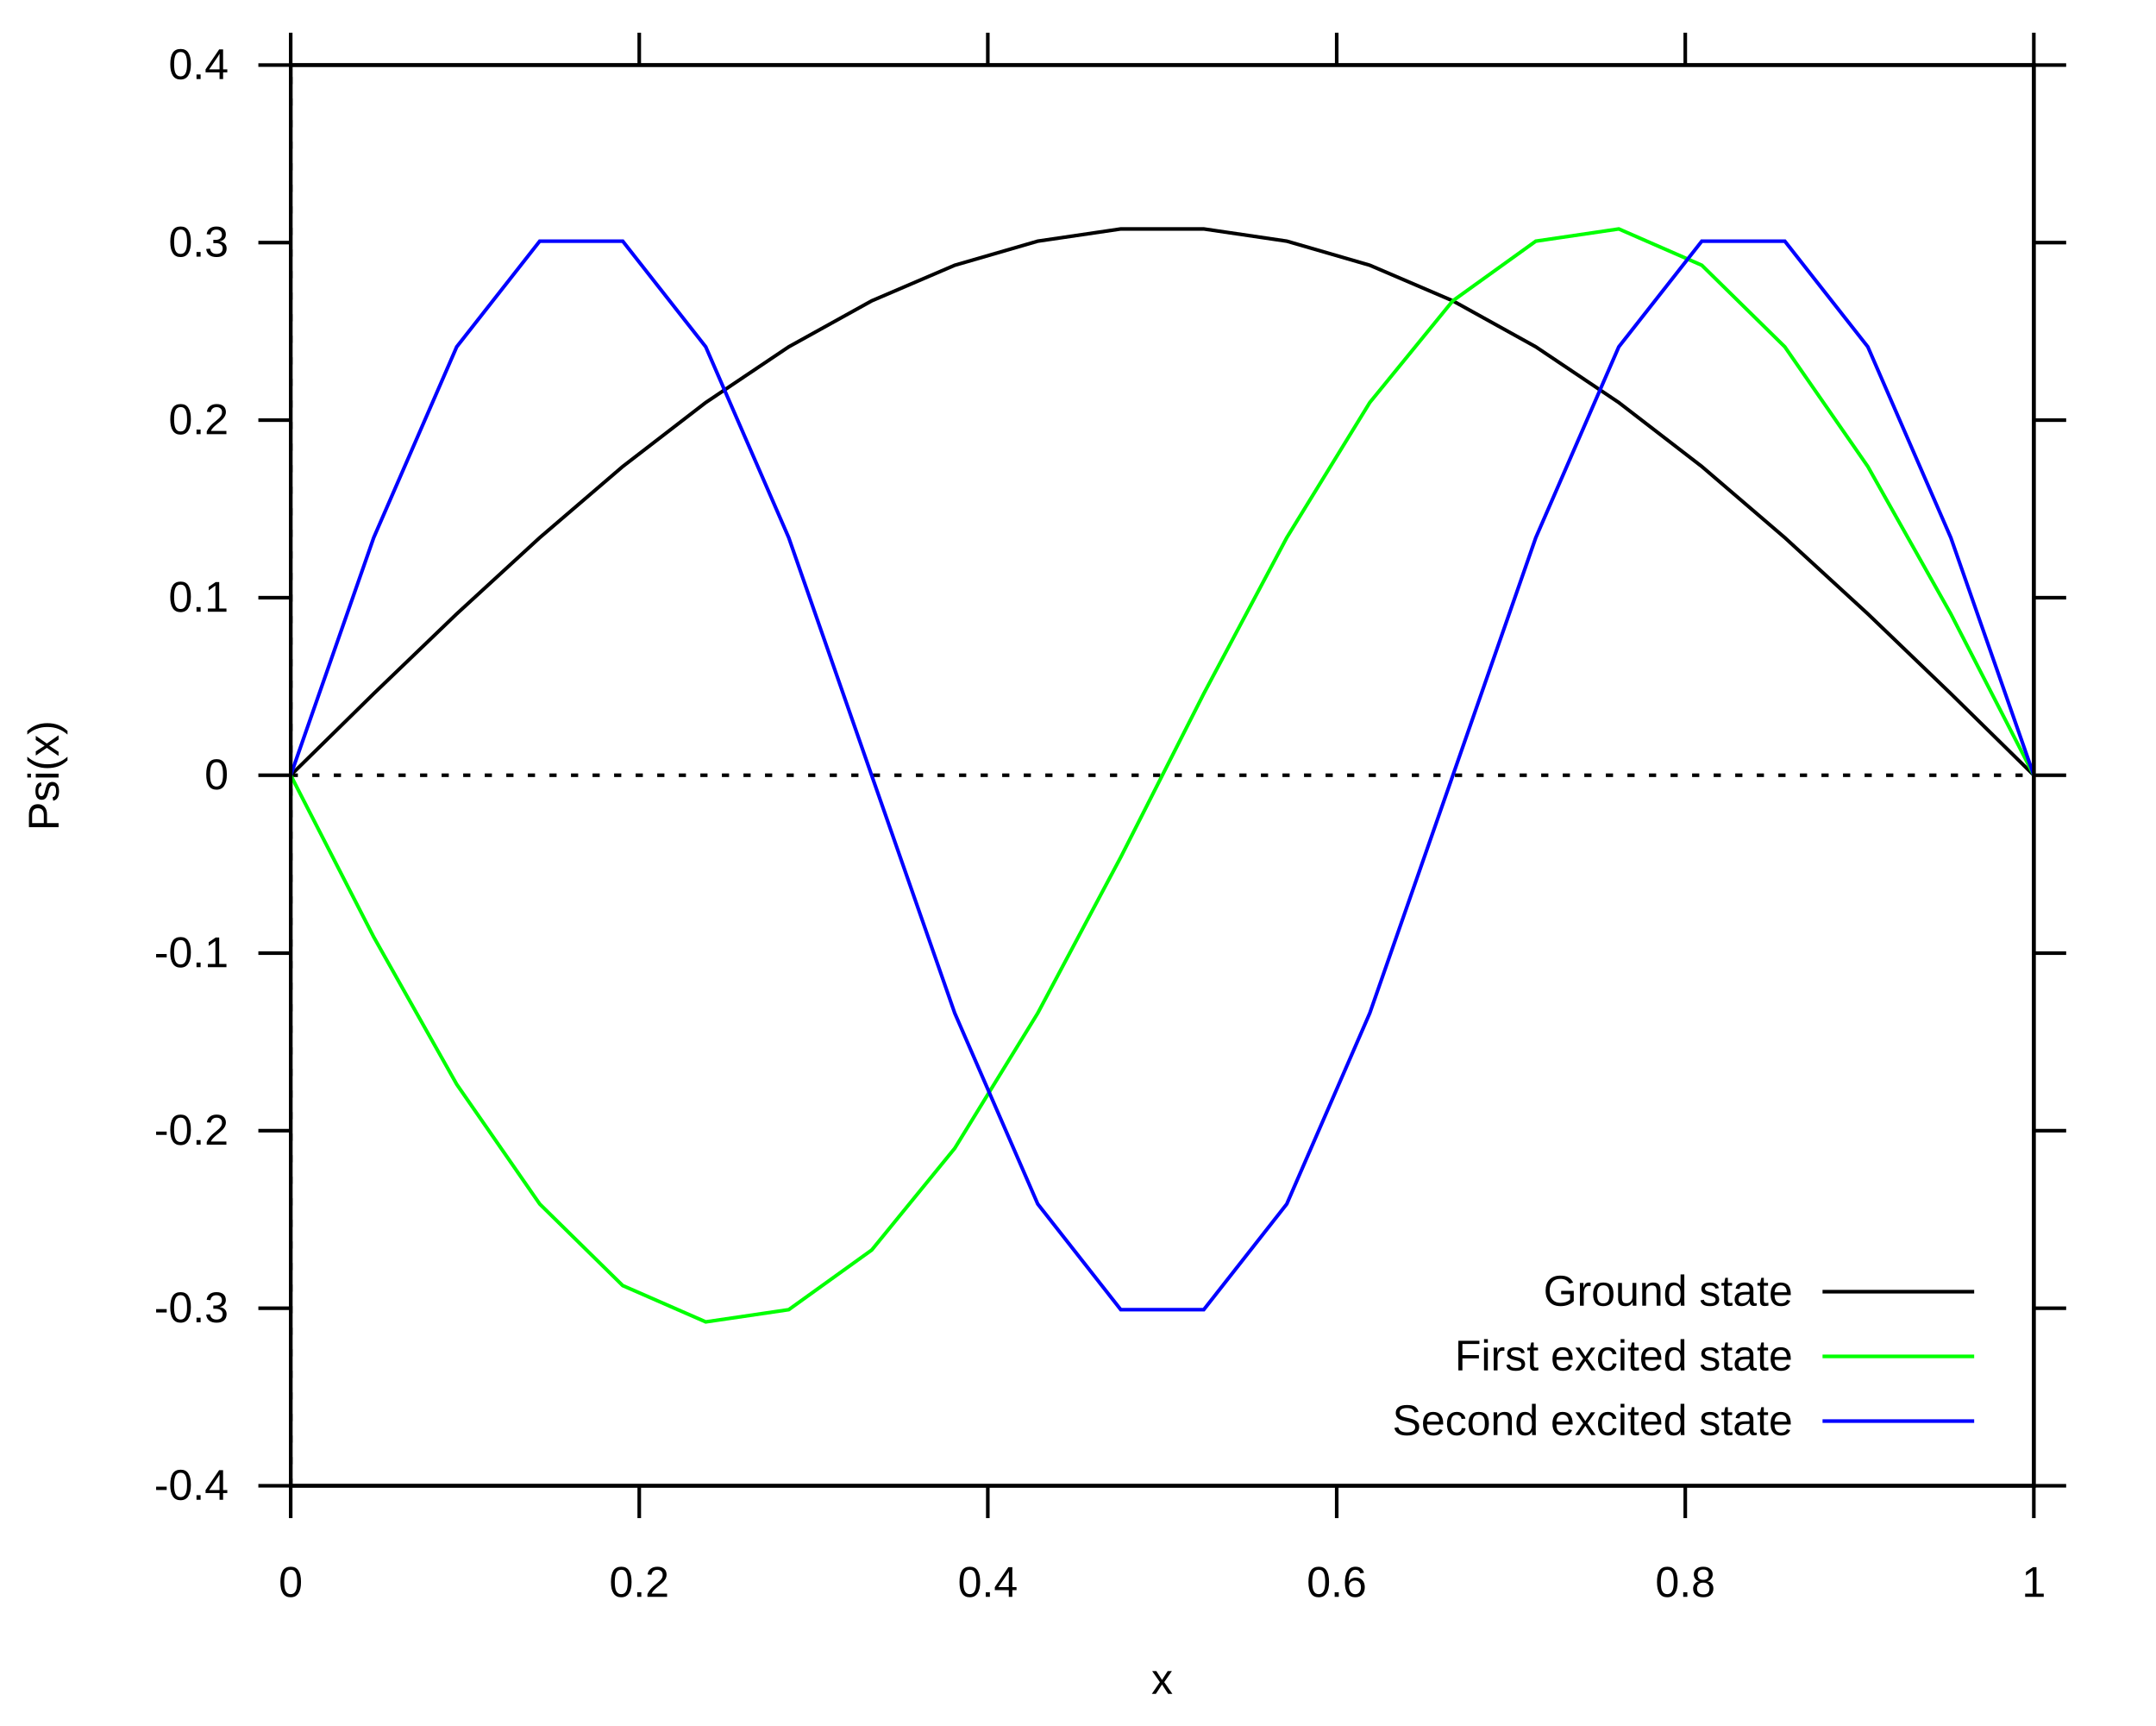
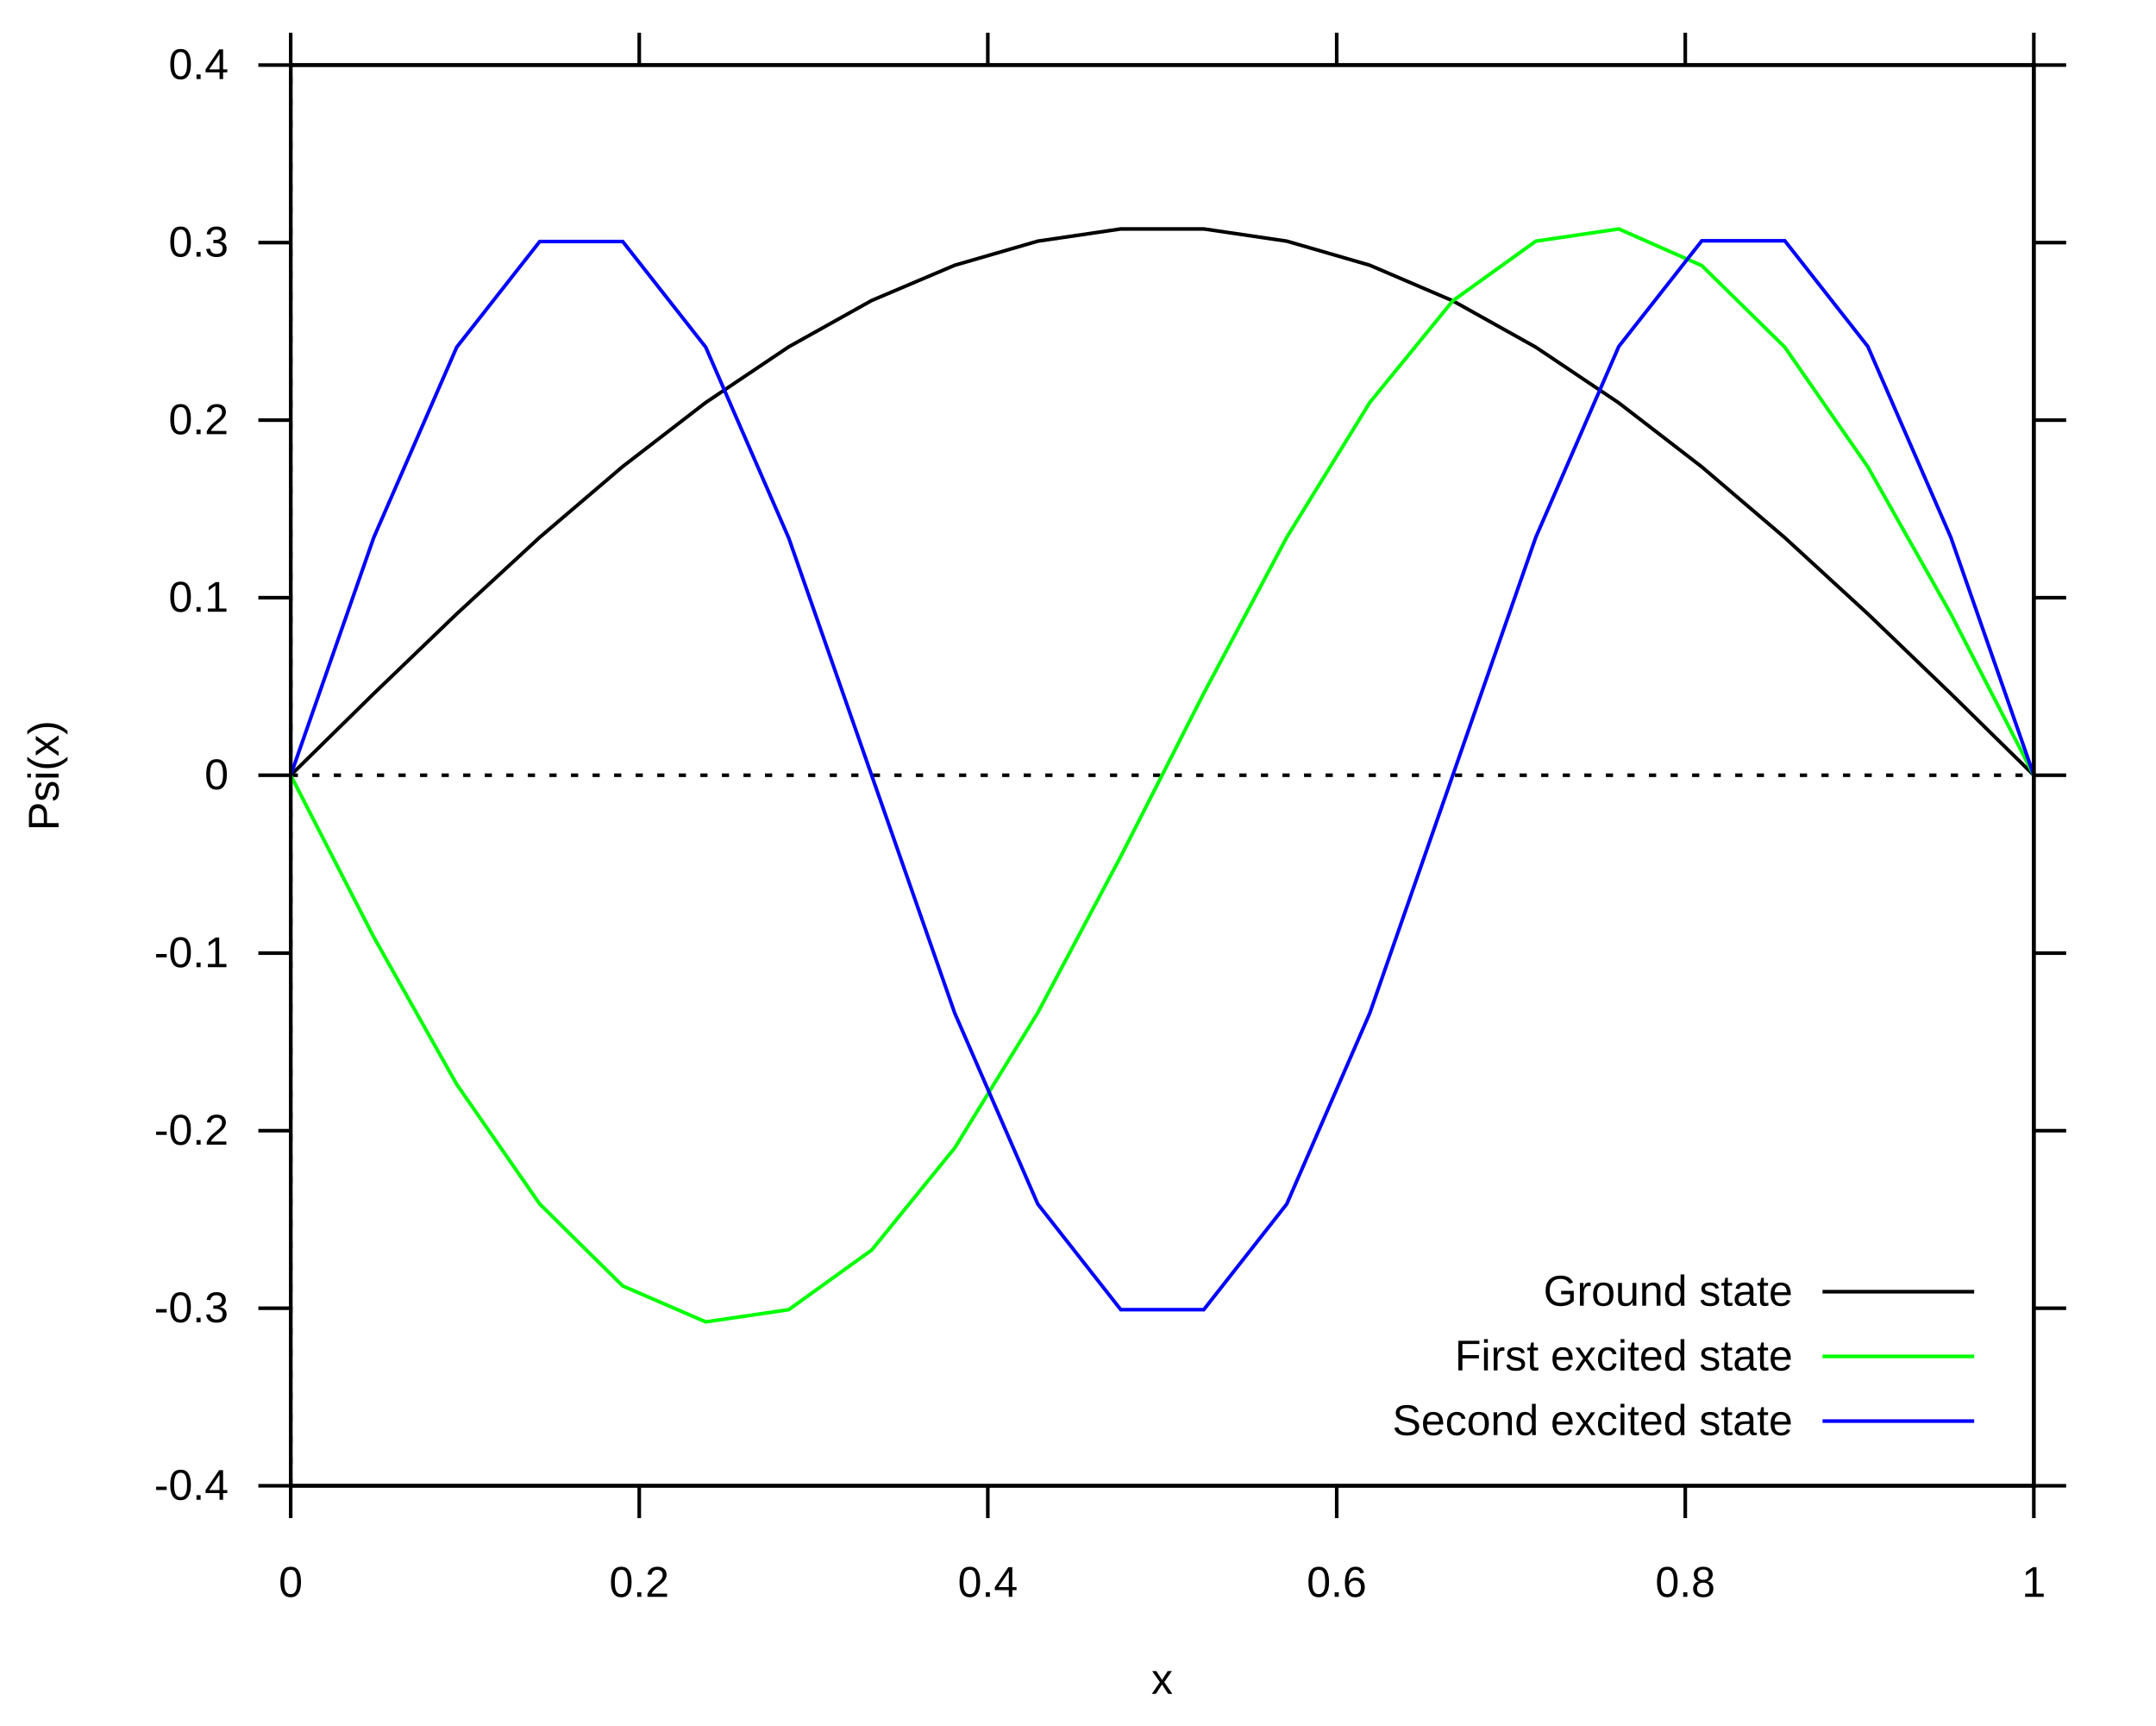
<svg xmlns="http://www.w3.org/2000/svg" xmlns:xlink="http://www.w3.org/1999/xlink" width="600" height="480" viewBox="0 0 600 480">
  <g id="gnuplot_canvas">
    <rect x="0" y="0" width="600" height="480" fill="none" />
    <defs>
      <circle id="gpDot" r="0.5" stroke-width="0.5" />
      <path id="gpPt0" stroke-width="0.222" stroke="currentColor" d="M-1,0 h2 M0,-1 v2" />
      <path id="gpPt1" stroke-width="0.222" stroke="currentColor" d="M-1,-1 L1,1 M1,-1 L-1,1" />
      <path id="gpPt2" stroke-width="0.222" stroke="currentColor" d="M-1,0 L1,0 M0,-1 L0,1 M-1,-1 L1,1 M-1,1 L1,-1" />
      <rect id="gpPt3" stroke-width="0.222" stroke="currentColor" x="-1" y="-1" width="2" height="2" />
      <rect id="gpPt4" stroke-width="0.222" stroke="currentColor" fill="currentColor" x="-1" y="-1" width="2" height="2" />
      <circle id="gpPt5" stroke-width="0.222" stroke="currentColor" cx="0" cy="0" r="1" />
      <use xlink:href="#gpPt5" id="gpPt6" fill="currentColor" stroke="none" />
      <path id="gpPt7" stroke-width="0.222" stroke="currentColor" d="M0,-1.33 L-1.33,0.67 L1.33,0.67 z" />
      <use xlink:href="#gpPt7" id="gpPt8" fill="currentColor" stroke="none" />
      <use xlink:href="#gpPt7" id="gpPt9" stroke="currentColor" transform="rotate(180)" />
      <use xlink:href="#gpPt9" id="gpPt10" fill="currentColor" stroke="none" />
      <use xlink:href="#gpPt3" id="gpPt11" stroke="currentColor" transform="rotate(45)" />
      <use xlink:href="#gpPt11" id="gpPt12" fill="currentColor" stroke="none" />
      <path id="gpPt13" stroke-width="0.222" stroke="currentColor" d="M0,1.330 L1.265,0.411 L0.782,-1.067 L-0.782,-1.076 L-1.265,0.411 z" />
      <use xlink:href="#gpPt13" id="gpPt14" fill="currentColor" stroke="none" />
      <filter id="textbox" filterUnits="objectBoundingBox" x="0" y="0" height="1" width="1">
        <feFlood flood-color="white" flood-opacity="1" result="bgnd" />
        <feComposite in="SourceGraphic" in2="bgnd" operator="atop" />
      </filter>
      <filter id="greybox" filterUnits="objectBoundingBox" x="0" y="0" height="1" width="1">
        <feFlood flood-color="lightgrey" flood-opacity="1" result="grey" />
        <feComposite in="SourceGraphic" in2="grey" operator="atop" />
      </filter>
    </defs>
    <g fill="none" color="white" stroke="currentColor" stroke-width="1.00" stroke-linecap="butt" stroke-linejoin="miter">
</g>
    <g fill="none" color="black" stroke="currentColor" stroke-width="1.00" stroke-linecap="butt" stroke-linejoin="miter">
      <path stroke="black" d="M80.9,413.4 L71.9,413.4 M566.0,413.4 L575.0,413.4  " />
      <g transform="translate(63.6,417.3)" stroke="none" fill="black" font-family="Arial" font-size="12.00" text-anchor="end">
        <text>
          <tspan font-family="Arial">-0.4</tspan>
        </text>
      </g>
    </g>
    <g fill="none" color="black" stroke="currentColor" stroke-width="1.00" stroke-linecap="butt" stroke-linejoin="miter">
      <path stroke="black" d="M80.9,364.0 L71.9,364.0 M566.0,364.0 L575.0,364.0  " />
      <g transform="translate(63.6,367.9)" stroke="none" fill="black" font-family="Arial" font-size="12.00" text-anchor="end">
        <text>
          <tspan font-family="Arial">-0.3</tspan>
        </text>
      </g>
    </g>
    <g fill="none" color="black" stroke="currentColor" stroke-width="1.00" stroke-linecap="butt" stroke-linejoin="miter">
      <path stroke="black" d="M80.9,314.6 L71.9,314.6 M566.0,314.6 L575.0,314.6  " />
      <g transform="translate(63.6,318.5)" stroke="none" fill="black" font-family="Arial" font-size="12.00" text-anchor="end">
        <text>
          <tspan font-family="Arial">-0.2</tspan>
        </text>
      </g>
    </g>
    <g fill="none" color="black" stroke="currentColor" stroke-width="1.00" stroke-linecap="butt" stroke-linejoin="miter">
      <path stroke="black" d="M80.9,265.2 L71.9,265.2 M566.0,265.2 L575.0,265.2  " />
      <g transform="translate(63.6,269.1)" stroke="none" fill="black" font-family="Arial" font-size="12.00" text-anchor="end">
        <text>
          <tspan font-family="Arial">-0.1</tspan>
        </text>
      </g>
    </g>
    <g fill="none" color="black" stroke="currentColor" stroke-width="1.00" stroke-linecap="butt" stroke-linejoin="miter">
      <path stroke="black" d="M80.9,215.7 L71.9,215.7 M566.0,215.7 L575.0,215.7  " />
      <g transform="translate(63.6,219.6)" stroke="none" fill="black" font-family="Arial" font-size="12.00" text-anchor="end">
        <text>
          <tspan font-family="Arial"> 0</tspan>
        </text>
      </g>
    </g>
    <g fill="none" color="black" stroke="currentColor" stroke-width="1.00" stroke-linecap="butt" stroke-linejoin="miter">
      <path stroke="black" d="M80.9,166.3 L71.9,166.3 M566.0,166.3 L575.0,166.3  " />
      <g transform="translate(63.6,170.2)" stroke="none" fill="black" font-family="Arial" font-size="12.00" text-anchor="end">
        <text>
          <tspan font-family="Arial"> 0.1</tspan>
        </text>
      </g>
    </g>
    <g fill="none" color="black" stroke="currentColor" stroke-width="1.00" stroke-linecap="butt" stroke-linejoin="miter">
      <path stroke="black" d="M80.9,116.9 L71.9,116.9 M566.0,116.9 L575.0,116.9  " />
      <g transform="translate(63.6,120.8)" stroke="none" fill="black" font-family="Arial" font-size="12.00" text-anchor="end">
        <text>
          <tspan font-family="Arial"> 0.2</tspan>
        </text>
      </g>
    </g>
    <g fill="none" color="black" stroke="currentColor" stroke-width="1.00" stroke-linecap="butt" stroke-linejoin="miter">
      <path stroke="black" d="M80.9,67.5 L71.9,67.5 M566.0,67.5 L575.0,67.5  " />
      <g transform="translate(63.6,71.4)" stroke="none" fill="black" font-family="Arial" font-size="12.00" text-anchor="end">
        <text>
          <tspan font-family="Arial"> 0.3</tspan>
        </text>
      </g>
    </g>
    <g fill="none" color="black" stroke="currentColor" stroke-width="1.00" stroke-linecap="butt" stroke-linejoin="miter">
      <path stroke="black" d="M80.9,18.1 L71.9,18.1 M566.0,18.1 L575.0,18.1  " />
      <g transform="translate(63.6,22.0)" stroke="none" fill="black" font-family="Arial" font-size="12.00" text-anchor="end">
        <text>
          <tspan font-family="Arial"> 0.4</tspan>
        </text>
      </g>
    </g>
    <g fill="none" color="black" stroke="currentColor" stroke-width="1.00" stroke-linecap="butt" stroke-linejoin="miter">
      <path stroke="black" d="M80.9,413.4 L80.9,422.4 M80.9,18.1 L80.9,9.1  " />
      <g transform="translate(80.9,444.3)" stroke="none" fill="black" font-family="Arial" font-size="12.00" text-anchor="middle">
        <text>
          <tspan font-family="Arial"> 0</tspan>
        </text>
      </g>
    </g>
    <g fill="none" color="black" stroke="currentColor" stroke-width="1.00" stroke-linecap="butt" stroke-linejoin="miter">
      <path stroke="black" d="M177.9,413.4 L177.9,422.4 M177.9,18.1 L177.9,9.1  " />
      <g transform="translate(177.9,444.3)" stroke="none" fill="black" font-family="Arial" font-size="12.00" text-anchor="middle">
        <text>
          <tspan font-family="Arial"> 0.2</tspan>
        </text>
      </g>
    </g>
    <g fill="none" color="black" stroke="currentColor" stroke-width="1.00" stroke-linecap="butt" stroke-linejoin="miter">
      <path stroke="black" d="M274.9,413.4 L274.9,422.4 M274.9,18.1 L274.9,9.1  " />
      <g transform="translate(274.9,444.3)" stroke="none" fill="black" font-family="Arial" font-size="12.00" text-anchor="middle">
        <text>
          <tspan font-family="Arial"> 0.4</tspan>
        </text>
      </g>
    </g>
    <g fill="none" color="black" stroke="currentColor" stroke-width="1.00" stroke-linecap="butt" stroke-linejoin="miter">
      <path stroke="black" d="M372.0,413.4 L372.0,422.4 M372.0,18.1 L372.0,9.1  " />
      <g transform="translate(372.0,444.3)" stroke="none" fill="black" font-family="Arial" font-size="12.00" text-anchor="middle">
        <text>
          <tspan font-family="Arial"> 0.6</tspan>
        </text>
      </g>
    </g>
    <g fill="none" color="black" stroke="currentColor" stroke-width="1.00" stroke-linecap="butt" stroke-linejoin="miter">
      <path stroke="black" d="M469.0,413.4 L469.0,422.4 M469.0,18.1 L469.0,9.1  " />
      <g transform="translate(469.0,444.3)" stroke="none" fill="black" font-family="Arial" font-size="12.00" text-anchor="middle">
        <text>
          <tspan font-family="Arial"> 0.8</tspan>
        </text>
      </g>
    </g>
    <g fill="none" color="black" stroke="currentColor" stroke-width="1.00" stroke-linecap="butt" stroke-linejoin="miter">
      <path stroke="black" d="M566.0,413.4 L566.0,422.4 M566.0,18.1 L566.0,9.1  " />
      <g transform="translate(566.0,444.3)" stroke="none" fill="black" font-family="Arial" font-size="12.00" text-anchor="middle">
        <text>
          <tspan font-family="Arial"> 1</tspan>
        </text>
      </g>
    </g>
    <g fill="none" color="black" stroke="currentColor" stroke-width="1.00" stroke-linecap="butt" stroke-linejoin="miter">
</g>
    <g fill="none" color="gray" stroke="currentColor" stroke-width="1.00" stroke-linecap="butt" stroke-linejoin="miter">
      <path stroke="black" stroke-dasharray="2,4" d="M80.9,215.7 L566.0,215.7  " />
    </g>
    <g fill="none" color="gray" stroke="currentColor" stroke-width="1.00" stroke-linecap="butt" stroke-linejoin="miter">
      <path stroke="black" stroke-dasharray="2,4" d="M80.9,413.4 L80.9,18.1  " />
    </g>
    <g fill="none" color="black" stroke="currentColor" stroke-width="1.00" stroke-linecap="butt" stroke-linejoin="miter">
      <path stroke="black" d="M80.9,18.1 L80.9,413.4 L566.0,413.4 L566.0,18.1 L80.9,18.1 Z  " />
    </g>
    <g fill="none" color="black" stroke="currentColor" stroke-width="1.00" stroke-linecap="butt" stroke-linejoin="miter">
      <g transform="translate(16.3,215.8) rotate(270)" stroke="none" fill="black" font-family="Arial" font-size="12.00" text-anchor="middle">
        <text>
          <tspan font-family="Arial">Psi(x)</tspan>
        </text>
      </g>
    </g>
    <g fill="none" color="black" stroke="currentColor" stroke-width="1.00" stroke-linecap="butt" stroke-linejoin="miter">
      <g transform="translate(323.4,471.3)" stroke="none" fill="black" font-family="Arial" font-size="12.00" text-anchor="middle">
        <text>
          <tspan font-family="Arial">x</tspan>
        </text>
      </g>
    </g>
    <g fill="none" color="black" stroke="currentColor" stroke-width="1.00" stroke-linecap="butt" stroke-linejoin="miter">
</g>
    <g id="gnuplot_plot_1">
      <g fill="none" color="black" stroke="currentColor" stroke-width="1.00" stroke-linecap="butt" stroke-linejoin="miter">
        <g transform="translate(498.9,363.3)" stroke="none" fill="black" font-family="Arial" font-size="12.00" text-anchor="end">
          <text>
            <tspan font-family="Arial">Ground state</tspan>
          </text>
        </g>
      </g>
      <g fill="none" color="black" stroke="currentColor" stroke-width="1.00" stroke-linecap="butt" stroke-linejoin="miter">
-         <path stroke="rgb(  0,   0,   0)" d="M507.2,359.4 L549.4,359.4 M80.9,215.7 L104.0,193.0 L127.1,170.8 L150.2,149.6 L173.3,129.8 L196.4,112.0   L219.5,96.5 L242.6,83.7 L265.7,73.8 L288.8,67.1 L311.9,63.7 L335.0,63.7 L358.1,67.1 L381.2,73.8   L404.3,83.7 L427.4,96.5 L450.5,112.0 L473.6,129.8 L496.7,149.6 L519.8,170.8 L542.9,193.0 L566.0,215.7    " />
+         <path stroke="rgb(  0,   0,   0)" d="M507.2,359.4 L549.4,359.4 M80.9,215.7 L104.0,193.0 L127.1,170.8 L150.2,149.5 L173.3,129.8 L196.4,112.0   L219.5,96.5 L242.6,83.6 L265.7,73.8 L288.8,67.1 L311.9,63.7 L335.0,63.7 L358.1,67.1 L381.2,73.8   L404.3,83.7 L427.4,96.6 L450.5,112.1 L473.6,129.9 L496.7,149.6 L519.8,170.8 L542.9,193.0 L566.0,215.7    " />
      </g>
    </g>
    <g id="gnuplot_plot_2">
      <g fill="none" color="black" stroke="currentColor" stroke-width="1.00" stroke-linecap="butt" stroke-linejoin="miter">
        <g transform="translate(498.9,381.3)" stroke="none" fill="black" font-family="Arial" font-size="12.00" text-anchor="end">
          <text>
            <tspan font-family="Arial">First excited state</tspan>
          </text>
        </g>
      </g>
      <g fill="none" color="black" stroke="currentColor" stroke-width="1.00" stroke-linecap="butt" stroke-linejoin="miter">
-         <path stroke="rgb(  0, 255,   0)" d="M507.2,377.4 L549.4,377.4 M80.9,215.7 L104.0,260.7 L127.1,301.7 L150.2,335.0 L173.3,357.7 L196.4,367.8   L219.5,364.4 L242.6,347.8 L265.7,319.5 L288.8,281.9 L311.9,238.5 L335.0,193.0 L358.1,149.6 L381.2,112.0   L404.3,83.7 L427.4,67.1 L450.5,63.7 L473.6,73.8 L496.7,96.5 L519.8,129.8 L542.9,170.8 L566.0,215.7    " />
+         <path stroke="rgb(  0, 255,   0)" d="M507.2,377.4 L549.4,377.4 M80.9,215.7 L104.0,260.7 L127.1,301.7 L150.2,335.0 L173.3,357.8 L196.4,367.8   L219.5,364.4 L242.6,347.8 L265.7,319.4 L288.8,281.8 L311.9,238.3 L335.0,192.9 L358.1,149.5 L381.2,112.0   L404.3,83.7 L427.4,67.1 L450.5,63.7 L473.6,73.9 L496.7,96.6 L519.8,129.9 L542.9,170.8 L566.0,215.7    " />
      </g>
    </g>
    <g id="gnuplot_plot_3">
      <g fill="none" color="black" stroke="currentColor" stroke-width="1.00" stroke-linecap="butt" stroke-linejoin="miter">
        <g transform="translate(498.9,399.3)" stroke="none" fill="black" font-family="Arial" font-size="12.00" text-anchor="end">
          <text>
            <tspan font-family="Arial">Second excited state</tspan>
          </text>
        </g>
      </g>
      <g fill="none" color="black" stroke="currentColor" stroke-width="1.00" stroke-linecap="butt" stroke-linejoin="miter">
-         <path stroke="rgb(  0,   0, 255)" d="M507.2,395.4 L549.4,395.4 M80.9,215.7 L104.0,149.6 L127.1,96.5 L150.2,67.1 L173.3,67.1 L196.4,96.5   L219.5,149.6 L242.6,215.8 L265.7,281.9 L288.8,335.0 L311.9,364.4 L335.0,364.4 L358.1,335.0 L381.2,281.9   L404.3,215.8 L427.4,149.6 L450.5,96.5 L473.6,67.1 L496.7,67.1 L519.8,96.5 L542.9,149.6 L566.0,215.7    " />
+         <path stroke="rgb(  0,   0, 255)" d="M507.2,395.4 L549.4,395.4 M80.9,215.7 L104.0,149.6 L127.1,96.6 L150.2,67.2 L173.3,67.2 L196.4,96.6   L219.5,149.7 L242.6,215.8 L265.7,281.9 L288.8,335.0 L311.9,364.4 L335.0,364.4 L358.1,335.0 L381.2,281.9   L404.3,215.7 L427.4,149.5 L450.5,96.4 L473.6,67.0 L496.7,67.0 L519.8,96.4 L542.9,149.5 L566.0,215.7    " />
      </g>
    </g>
    <g fill="none" color="white" stroke="rgb(  0,   0, 255)" stroke-width="2.00" stroke-linecap="butt" stroke-linejoin="miter">
</g>
    <g fill="none" color="black" stroke="currentColor" stroke-width="2.00" stroke-linecap="butt" stroke-linejoin="miter">
</g>
    <g fill="none" color="black" stroke="black" stroke-width="1.00" stroke-linecap="butt" stroke-linejoin="miter">
</g>
    <g fill="none" color="black" stroke="currentColor" stroke-width="1.00" stroke-linecap="butt" stroke-linejoin="miter">
      <path stroke="black" d="M80.9,18.1 L80.9,413.4 L566.0,413.4 L566.0,18.1 L80.9,18.1 Z  " />
    </g>
    <g fill="none" color="black" stroke="currentColor" stroke-width="1.00" stroke-linecap="butt" stroke-linejoin="miter">
</g>
  </g>
</svg>
